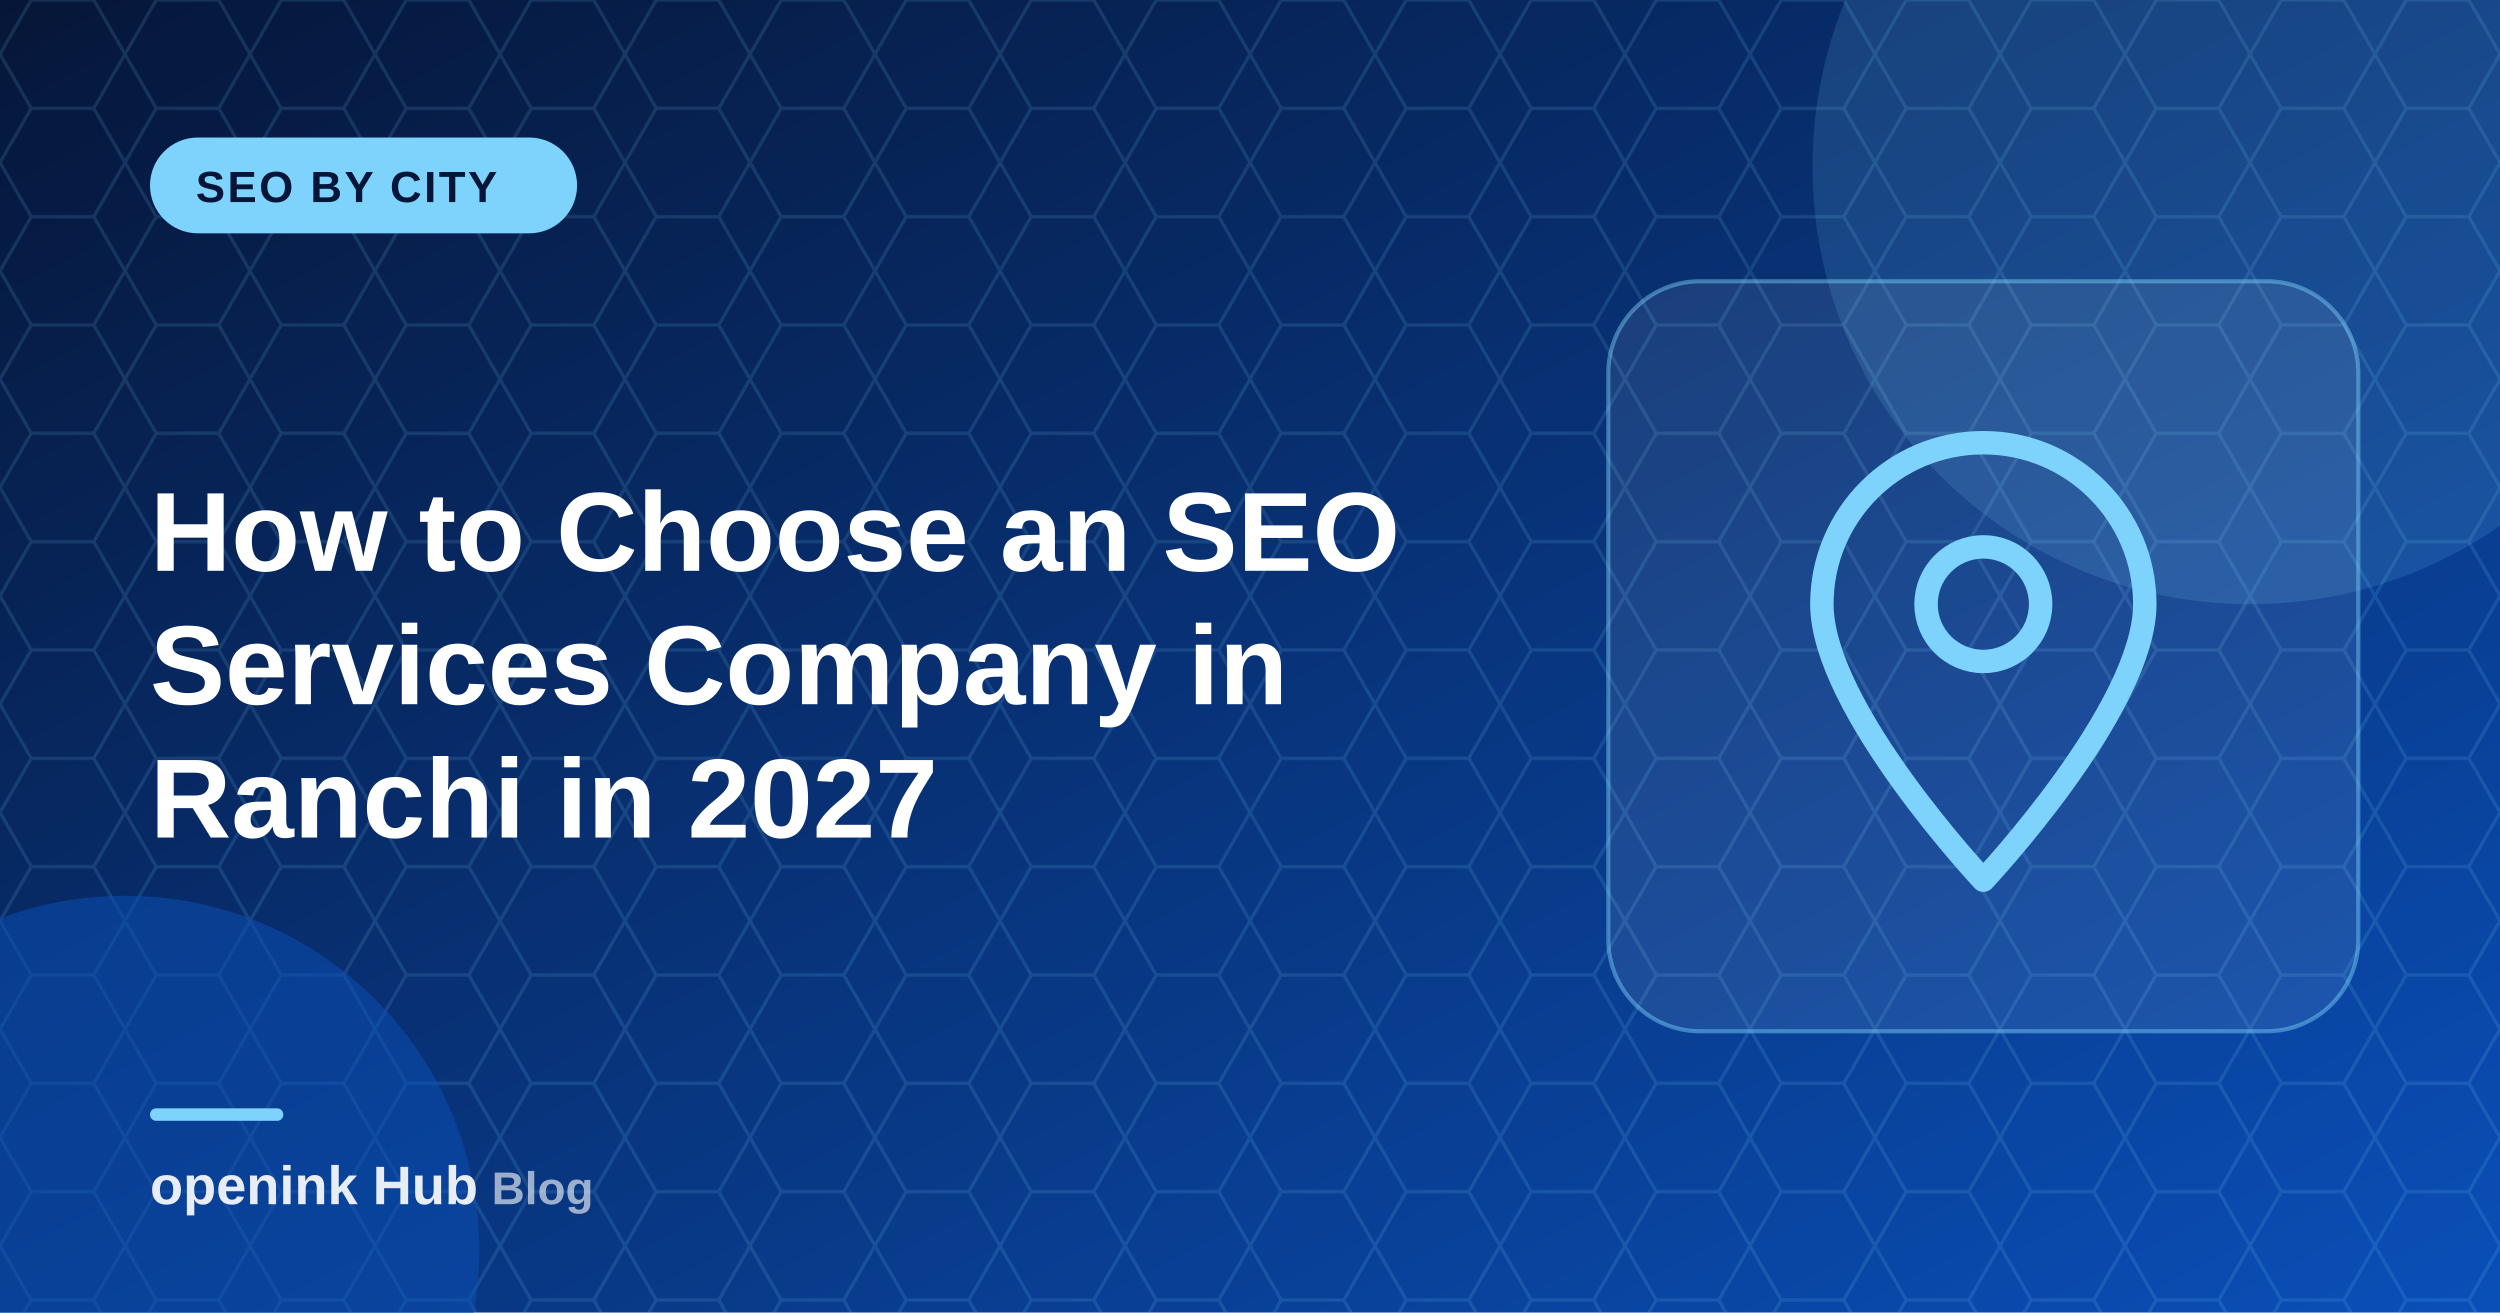
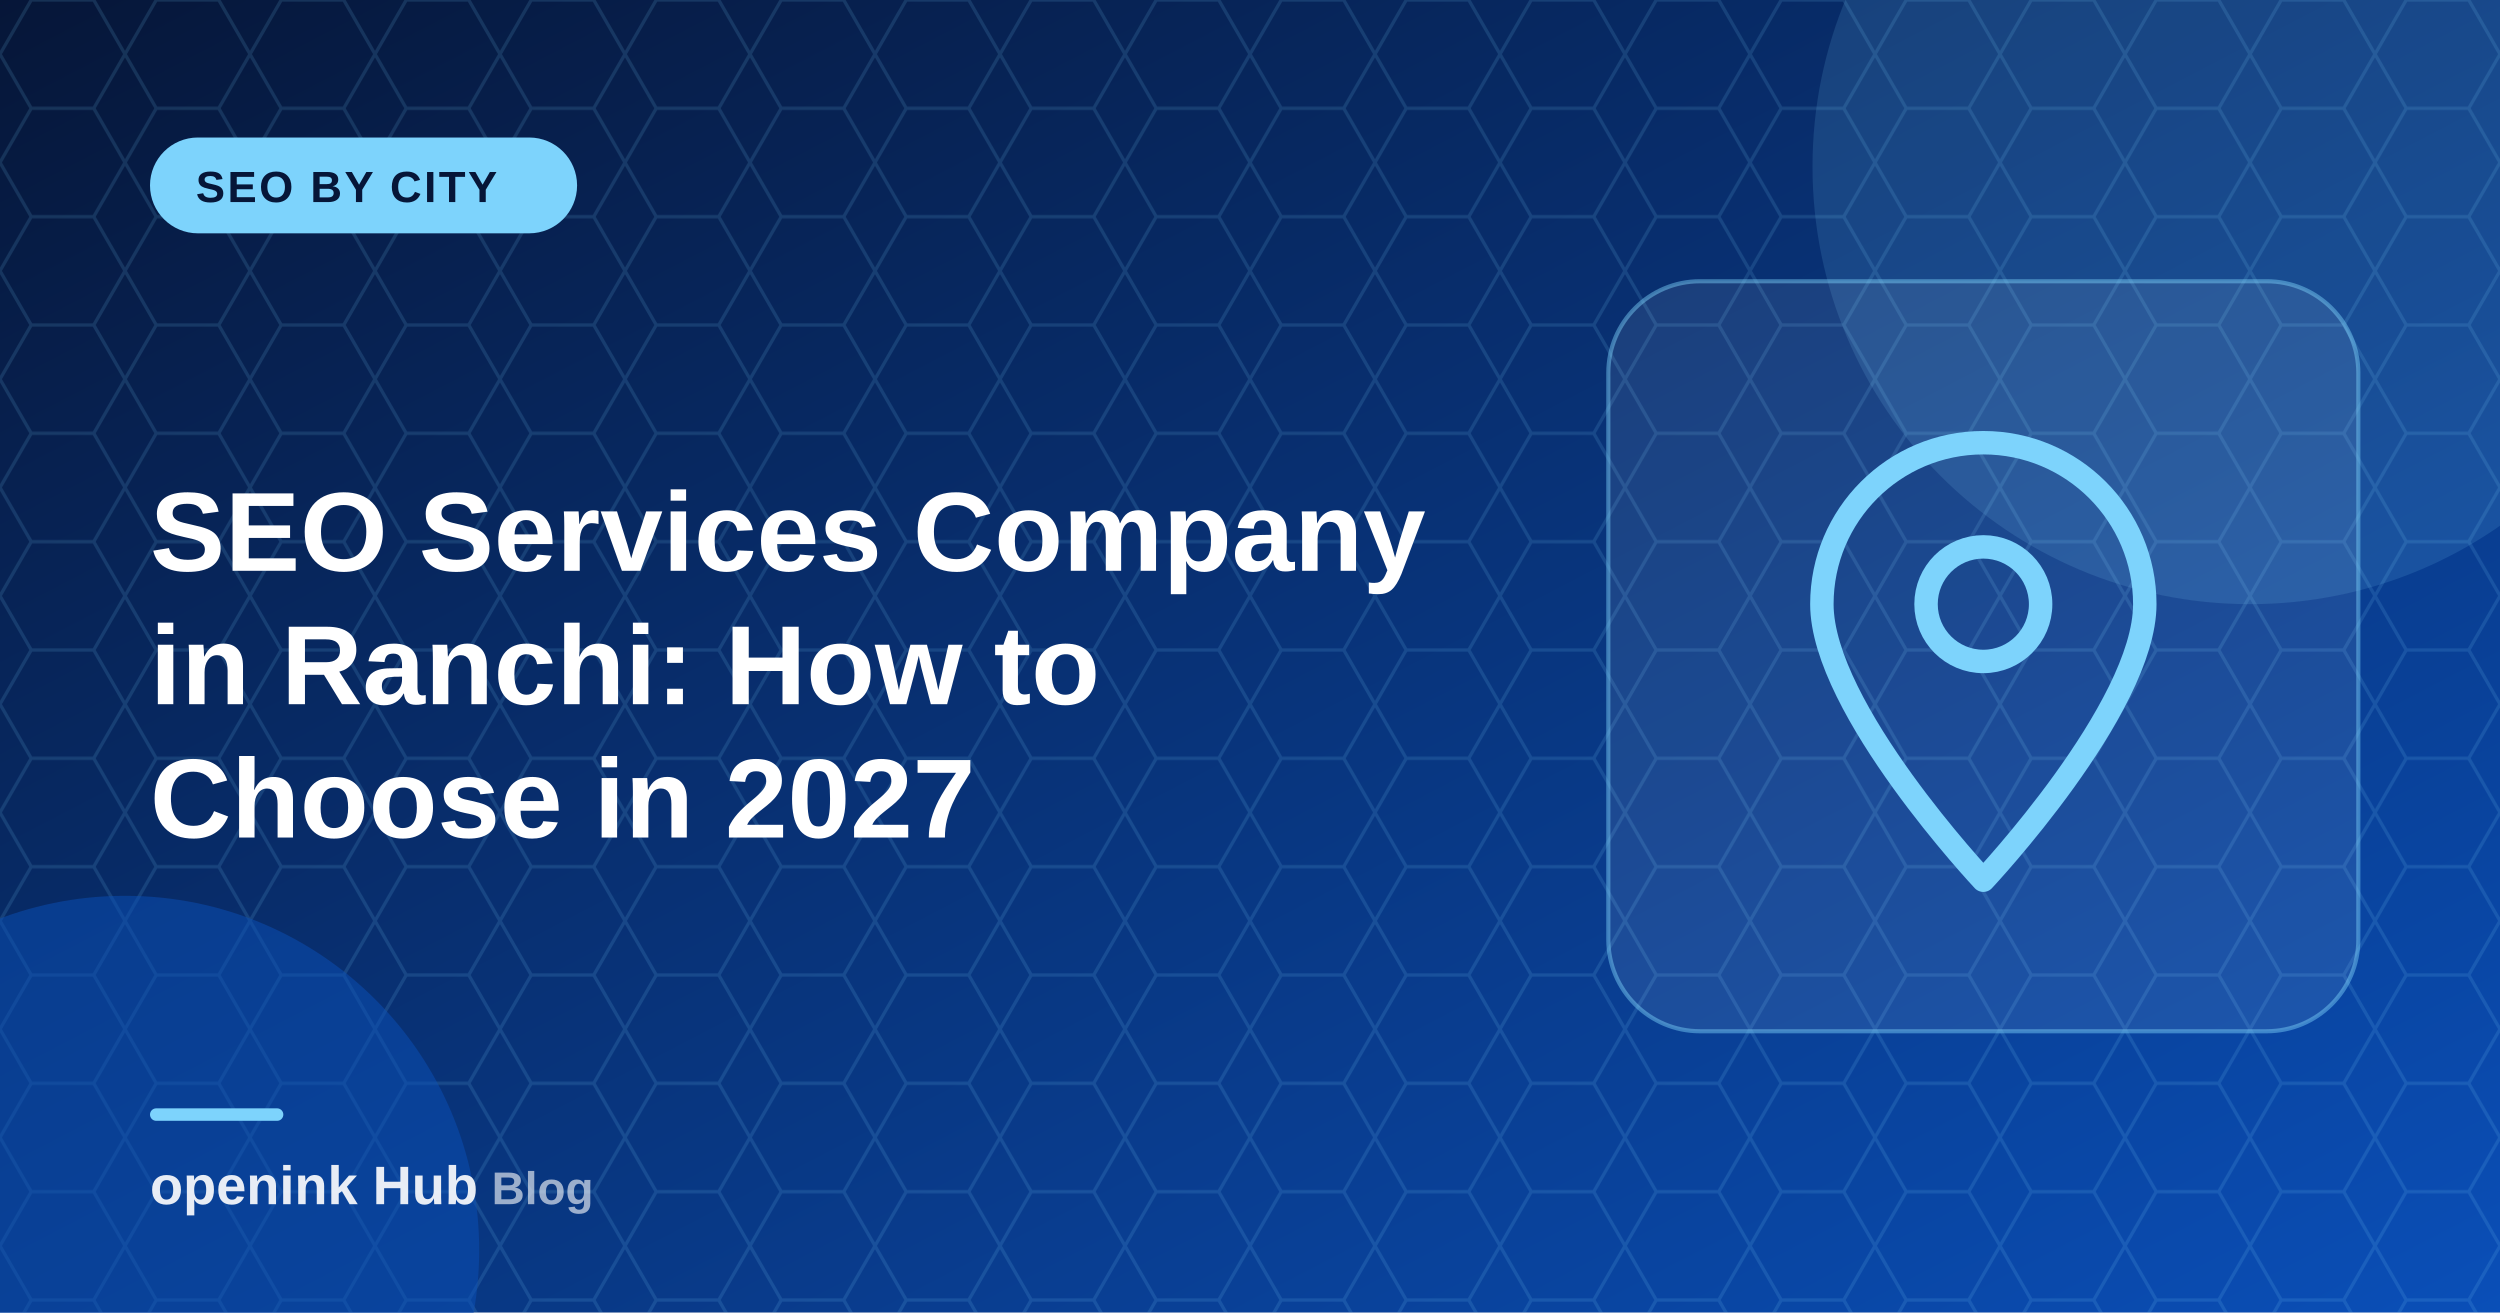
- <svg xmlns="http://www.w3.org/2000/svg" width="1200" height="630" viewBox="0 0 1200 630" role="img" aria-label="How to Choose an SEO Services Company in Ranchi in 2027">
+ <svg xmlns="http://www.w3.org/2000/svg" width="1200" height="630" viewBox="0 0 1200 630" role="img" aria-label="SEO Services Company in Ranchi: How to Choose in 2027">
  <defs>
    <linearGradient id="g" x1="0" y1="0" x2="1" y2="1">
      <stop offset="0" stop-color="#061638" />
      <stop offset="1" stop-color="#0a4fb8" />
    </linearGradient>
    <pattern id="p" width="60" height="52" patternUnits="userSpaceOnUse">
      <path d="M15 0h30l15 26-15 26H15L0 26Z" fill="none" stroke="#7dd3fc" stroke-width="1.6" />
    </pattern>
    <style>.ic{fill:none;stroke:#7dd3fc;stroke-width:9;stroke-linecap:round;stroke-linejoin:round}.ic .f{fill:#7dd3fc;stroke:none}</style>
  </defs>
  <rect width="1200" height="630" fill="url(#g)" />
  <rect width="1200" height="630" fill="url(#p)" opacity=".14" />
  <circle cx="1080" cy="80" r="210" fill="#7dd3fc" opacity=".14" />
  <circle cx="60" cy="600" r="170" fill="#0a4fb8" opacity=".5" />
  <rect x="772" y="135" width="360" height="360" rx="44" fill="#fff" fill-opacity=".08" stroke="#7dd3fc" stroke-opacity=".45" stroke-width="2" />
  <g class="ic" transform="translate(827 190) scale(1.25)">
    <path d="M100 186S38 120 38 80a62 62 0 0 1 124 0c0 40-62 106-62 106Z" />
    <circle cx="100" cy="80" r="22" />
  </g>
  <rect x="72" y="66" width="205" height="46" rx="23" fill="#7dd3fc" />
  <text x="94" y="97" fill="#061638" font-family="Segoe UI,Arial,sans-serif" font-size="21" font-weight="700" letter-spacing="1.2">SEO BY CITY</text>
-   <text x="72" y="274" fill="#fff" font-family="Segoe UI,Arial,sans-serif" font-size="54" font-weight="800">How to Choose an SEO</text>
-   <text x="72" y="338" fill="#fff" font-family="Segoe UI,Arial,sans-serif" font-size="54" font-weight="800">Services Company in</text>
-   <text x="72" y="402" fill="#fff" font-family="Segoe UI,Arial,sans-serif" font-size="54" font-weight="800">Ranchi in 2027</text>
+   <text x="72" y="274" fill="#fff" font-family="Segoe UI,Arial,sans-serif" font-size="54" font-weight="800">SEO Services Company</text>
+   <text x="72" y="338" fill="#fff" font-family="Segoe UI,Arial,sans-serif" font-size="54" font-weight="800">in Ranchi: How to</text>
+   <text x="72" y="402" fill="#fff" font-family="Segoe UI,Arial,sans-serif" font-size="54" font-weight="800">Choose in 2027</text>
  <rect x="72" y="532" width="64" height="6" rx="3" fill="#7dd3fc" />
  <text x="72" y="578" fill="#fff" fill-opacity=".9" font-family="Segoe UI,Arial,sans-serif" font-size="26" font-weight="700">openink Hub</text>
  <text x="236" y="578" fill="#fff" fill-opacity=".6" font-family="Segoe UI,Arial,sans-serif" font-size="22" font-weight="600">Blog</text>
</svg>
